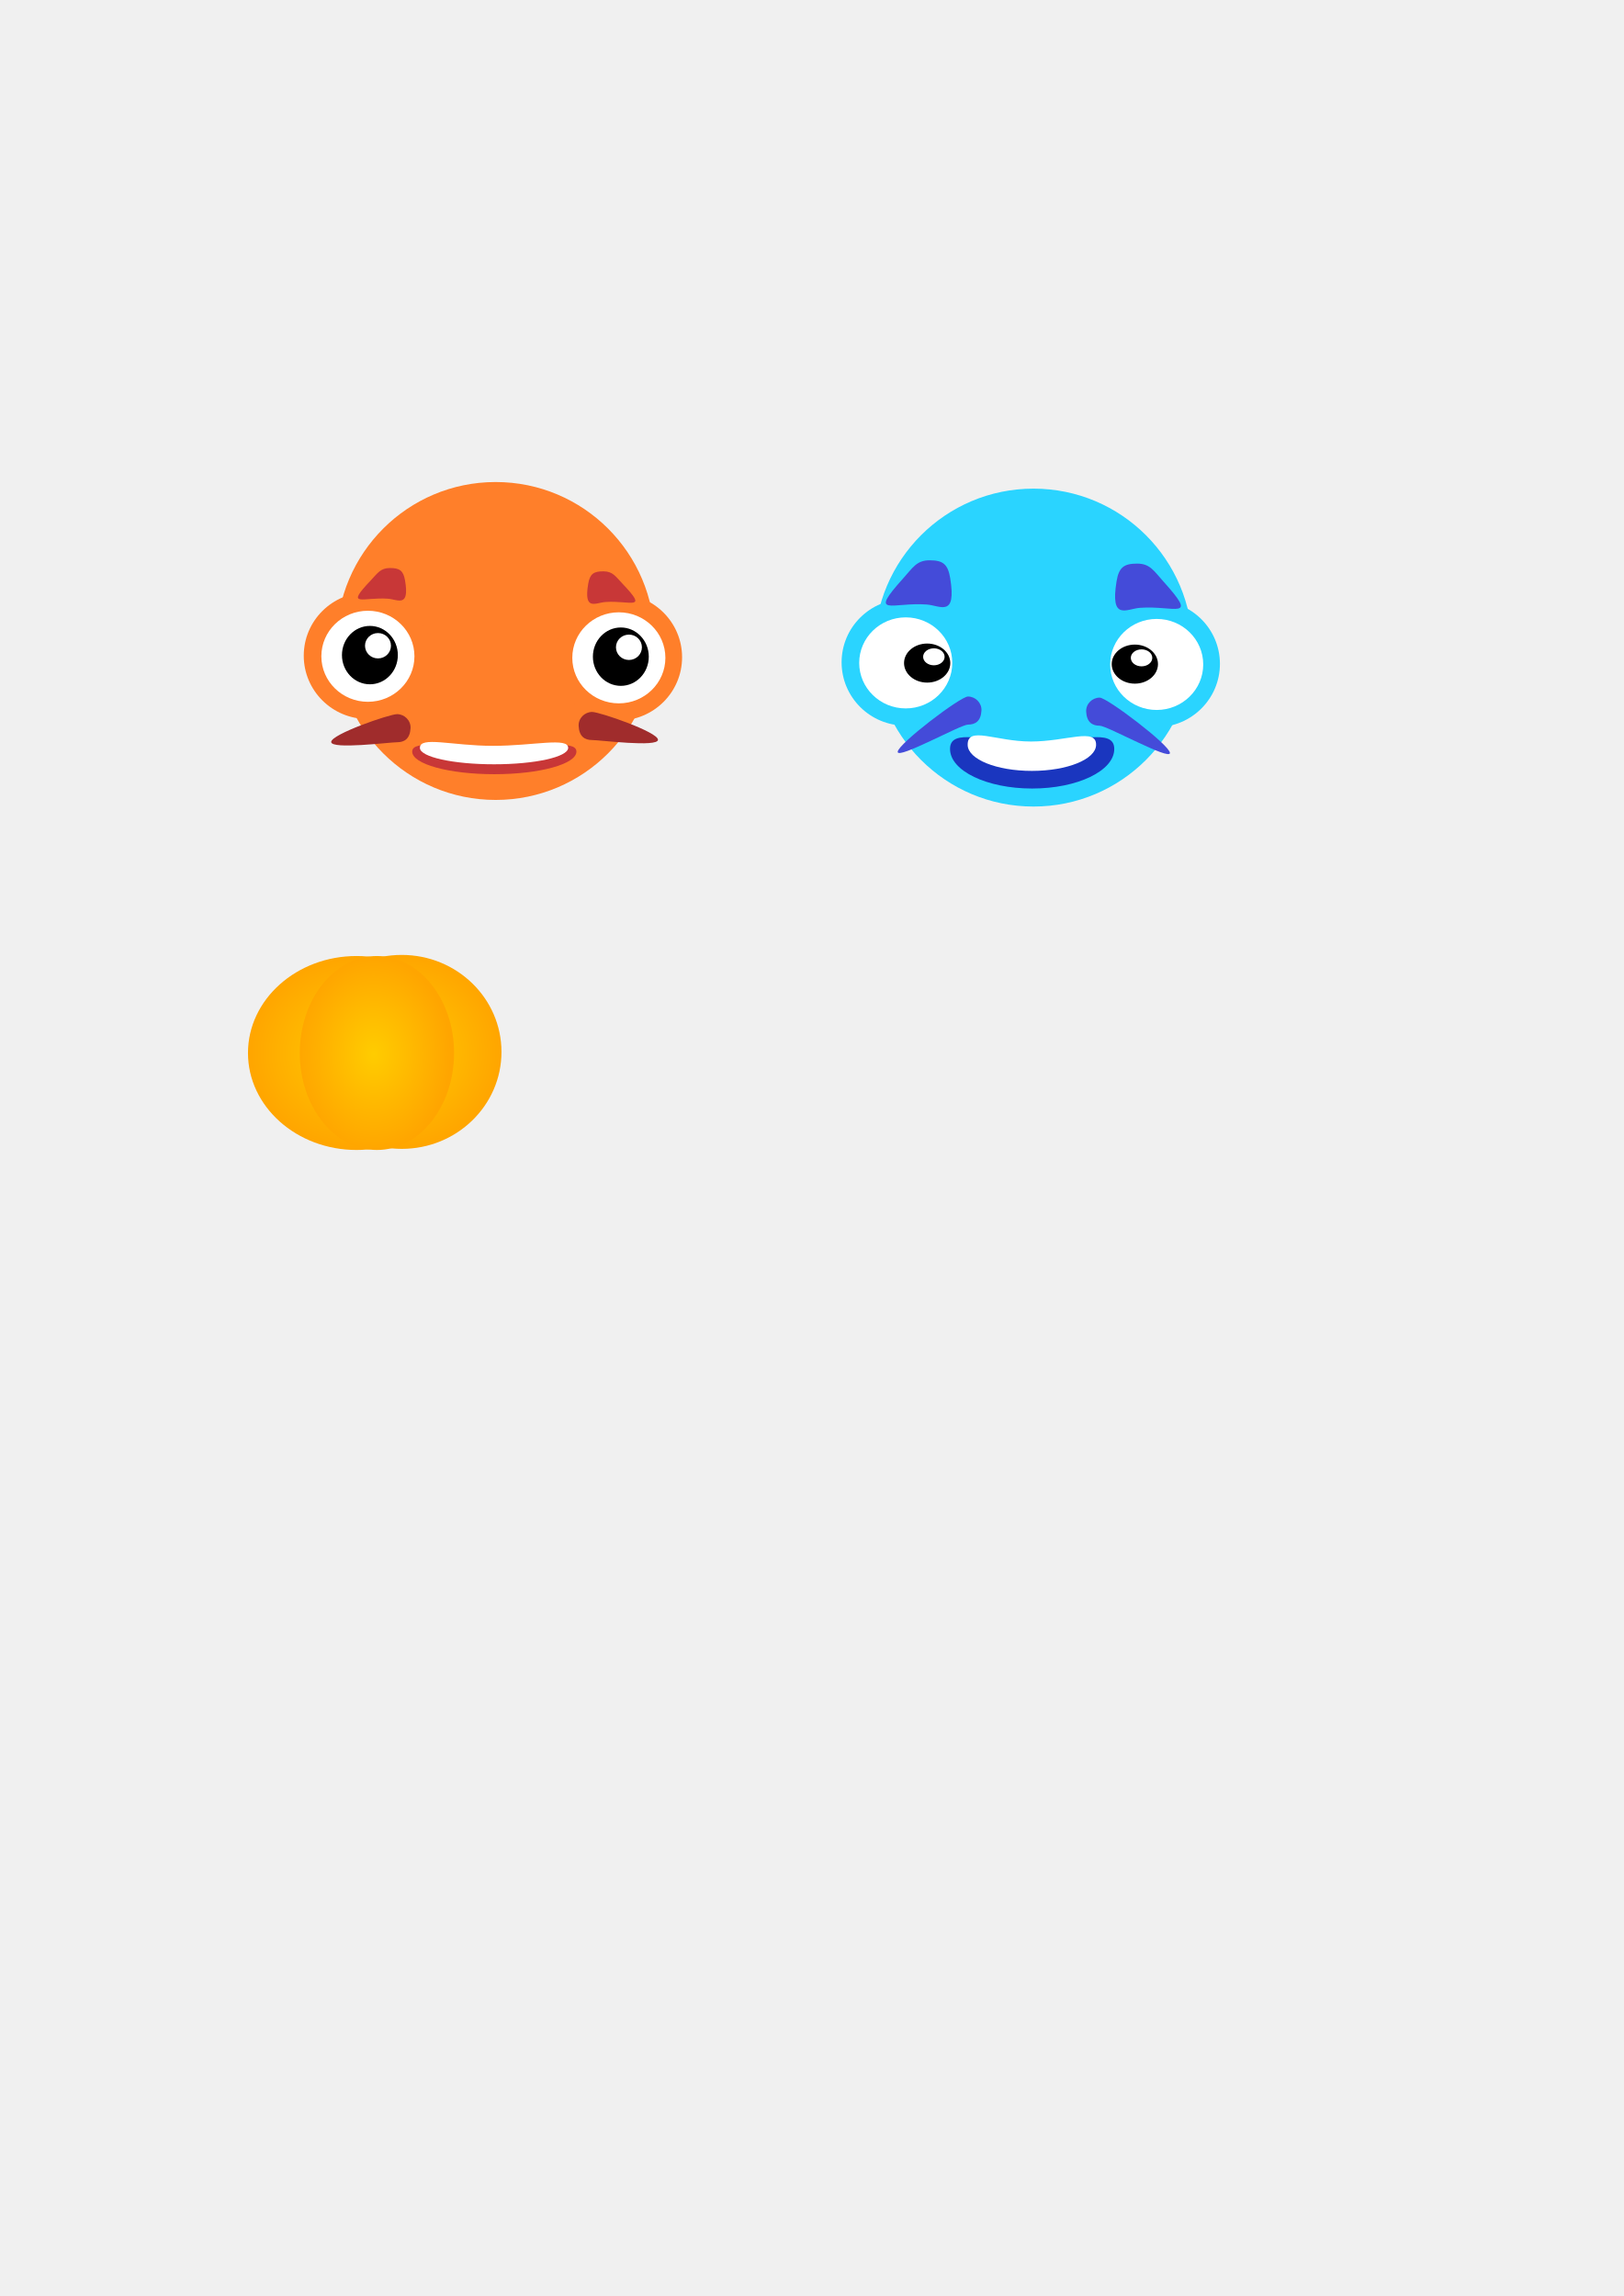
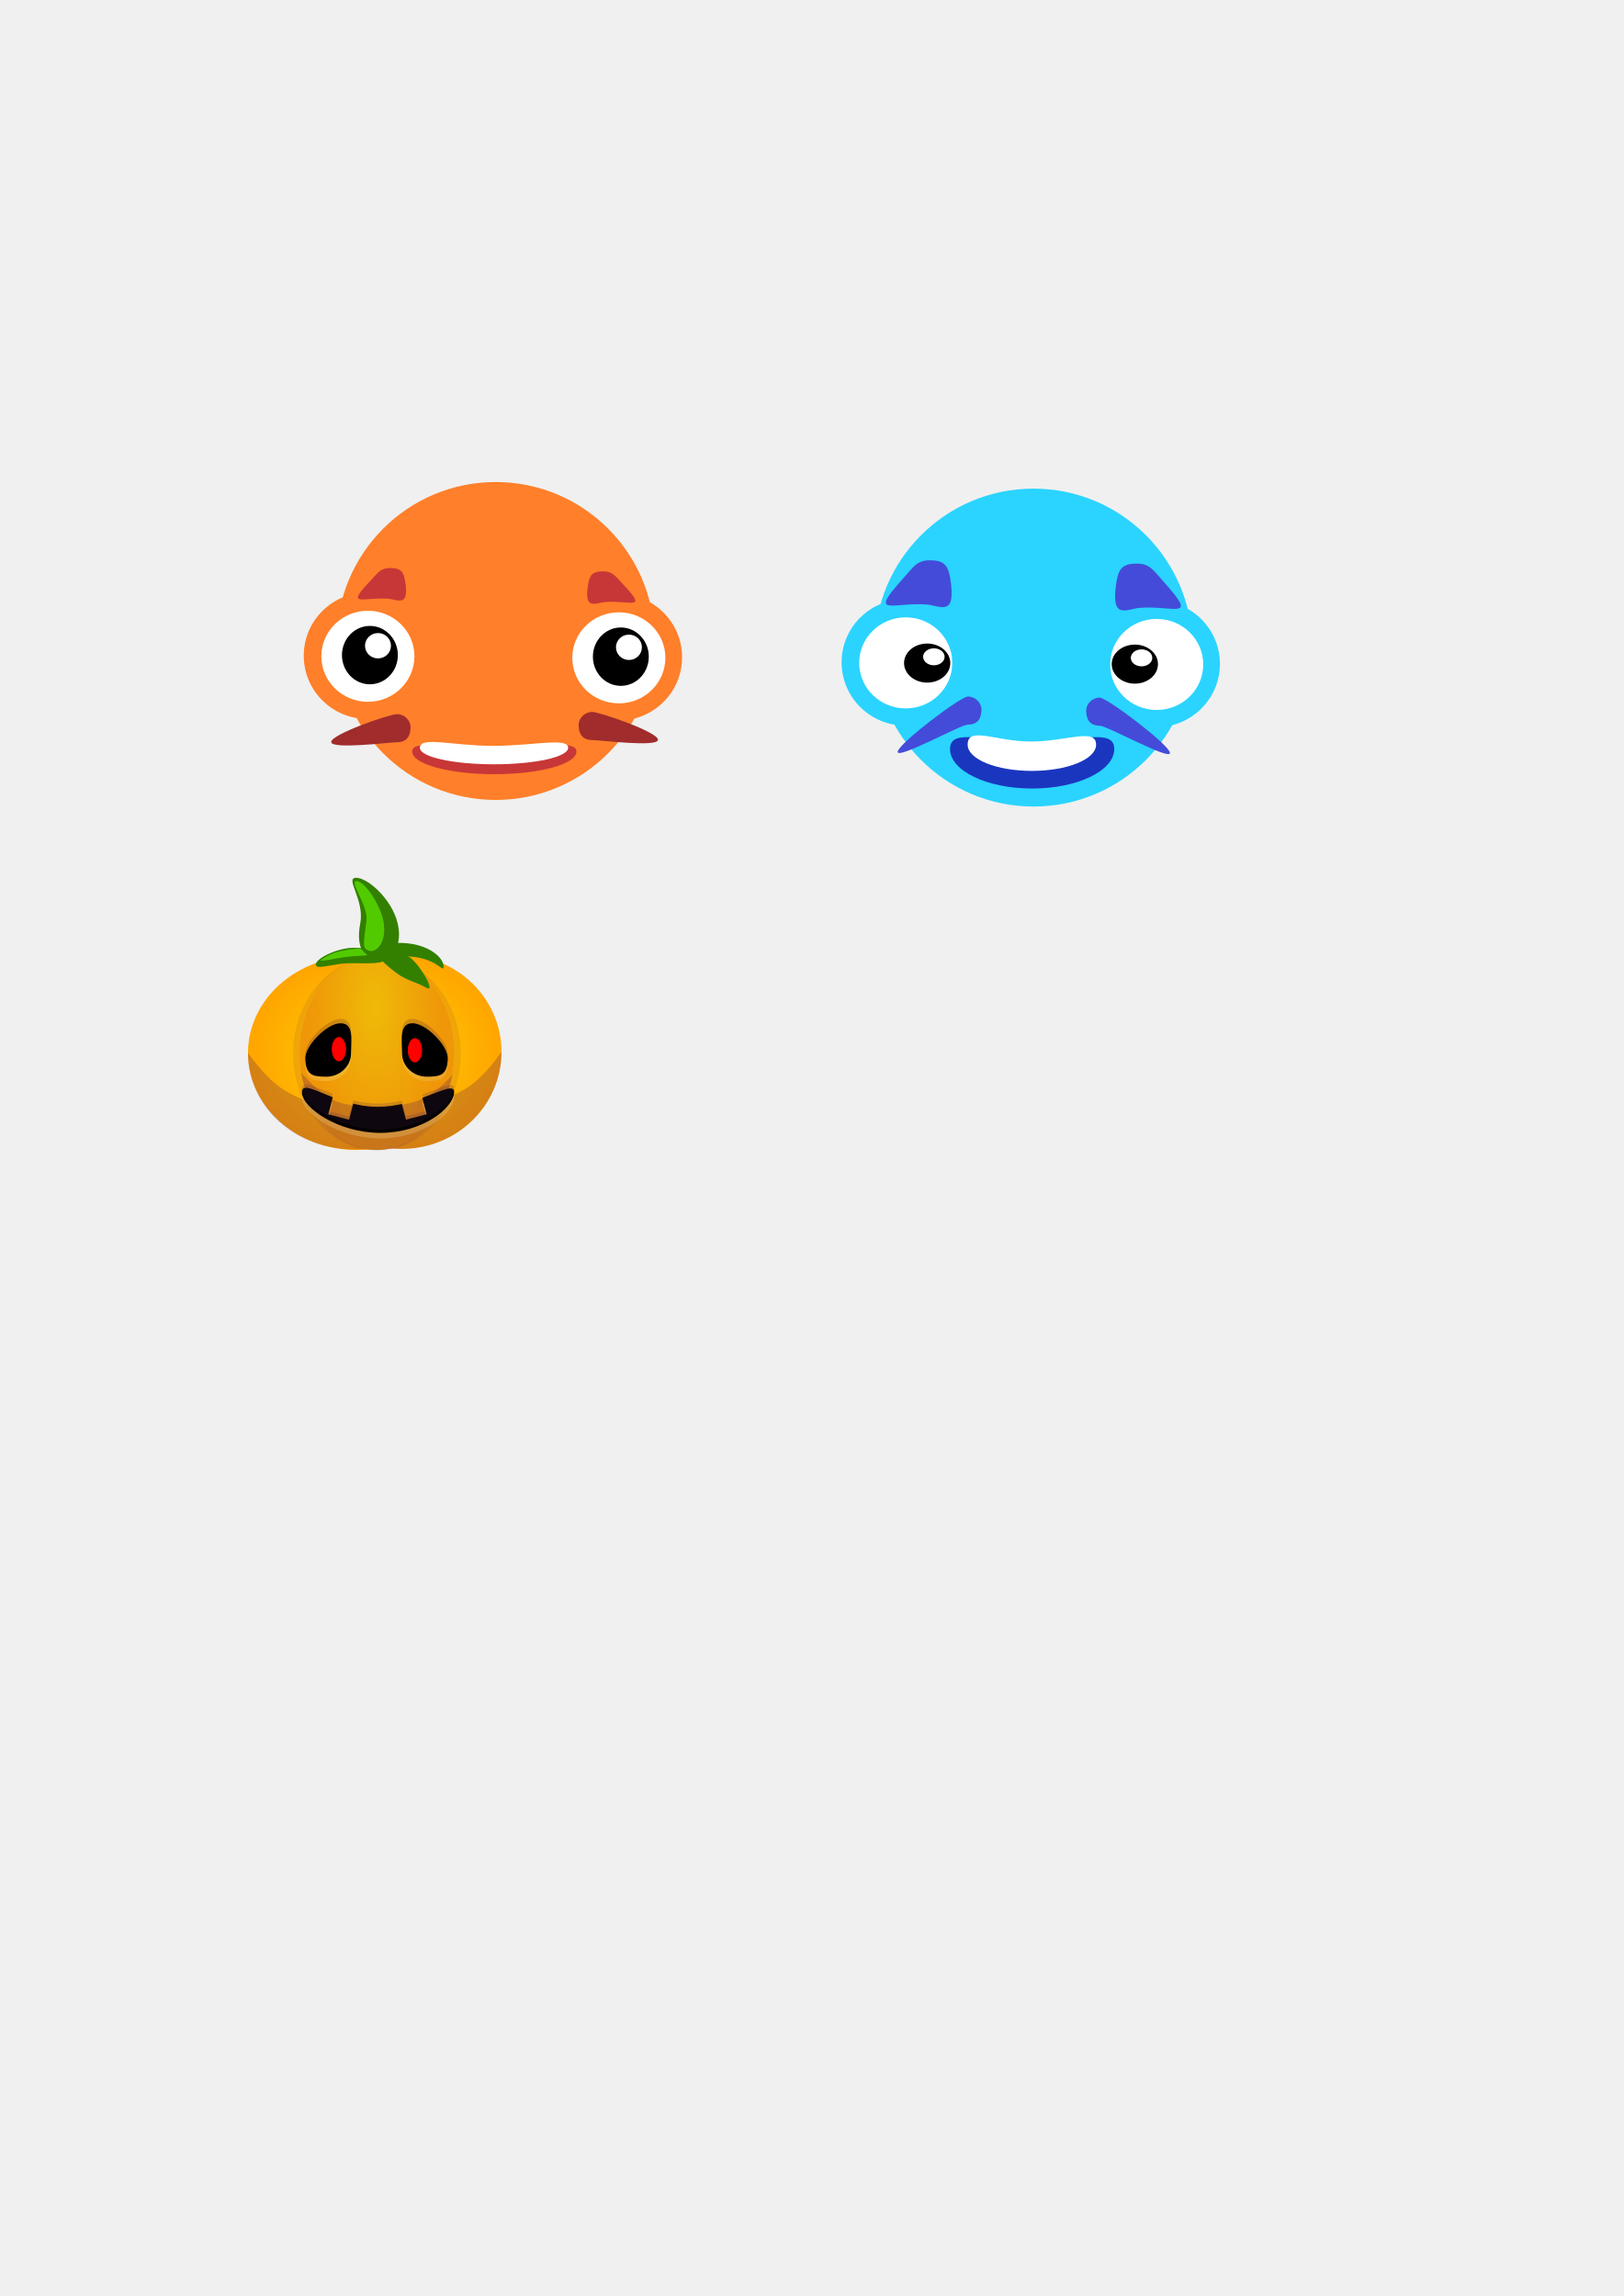
<svg xmlns="http://www.w3.org/2000/svg" xmlns:xlink="http://www.w3.org/1999/xlink" width="744.094" height="1052.362" id="svg2" version="1.1">
  <defs id="defs4">
    <linearGradient id="linearGradient5757">
      <stop style="stop-color:#ffcc00;stop-opacity:1;" offset="0" id="stop5759" />
      <stop style="stop-color:#ffa500;stop-opacity:1;" offset="1" id="stop5761" />
    </linearGradient>
    <radialGradient xlink:href="#linearGradient5757" id="radialGradient5763" cx="149.755" cy="482.636" fx="149.755" fy="482.636" r="41.669" gradientTransform="matrix(1,0,0,1.066667,0,-32.17575)" gradientUnits="userSpaceOnUse" />
-     <radialGradient xlink:href="#linearGradient5757" id="radialGradient5775" gradientUnits="userSpaceOnUse" gradientTransform="matrix(1,0,0,1.066667,0,-32.17575)" cx="149.755" cy="482.636" fx="149.755" fy="482.636" r="41.669" />
-     <radialGradient xlink:href="#linearGradient5757" id="radialGradient5779" gradientUnits="userSpaceOnUse" gradientTransform="matrix(1,0,0,1.066667,0,-32.17575)" cx="147.969" cy="483.11" fx="147.969" fy="483.11" r="41.669" />
+     <radialGradient xlink:href="#linearGradient5757" id="radialGradient5775" gradientUnits="userSpaceOnUse" gradientTransform="matrix(-0.9999678,-0.00880724,0.00781333,-1.06751,295.7344,999.174)" cx="149.755" cy="482.636" fx="149.755" fy="482.636" r="41.669" />
+     <radialGradient xlink:href="#linearGradient5757" id="radialGradient5779" gradientUnits="userSpaceOnUse" gradientTransform="matrix(-0.8640039,0.01762956,-0.04380137,-1.54543,296.956,1168.263)" cx="148.476" cy="459.068" fx="148.476" fy="459.068" r="41.669" />
  </defs>
  <g id="layer1">
    <path style="fill:#ff7f2a;fill-rule:evenodd;stroke:none;stroke-width:1px;stroke-linecap:butt;stroke-linejoin:miter;stroke-opacity:1" id="path2987" d="m 300,293.791 a 72.857,72.857 0 1 1 -145.714,0 72.857,72.857 0 1 1 145.714,0 z" />
    <path style="fill:#ff7f2a;stroke:none" id="path3759" d="m 146.472,165.448 a 22.223,22.223 0 1 1 -44.447,0 22.223,22.223 0 1 1 44.447,0 z" transform="matrix(1.313377,0,0,1.305342,5.206352,84.57279)" />
    <path transform="matrix(0.9597524,0,0,0.9388424,49.34778,145.4705)" d="m 146.472,165.448 a 22.223,22.223 0 1 1 -44.447,0 22.223,22.223 0 1 1 44.447,0 z" id="path3761" style="fill:#ffffff;fill-opacity:1;stroke:none" />
    <path style="fill:#000000;fill-opacity:1;stroke:none" id="path3763" d="m 146.472,165.448 a 22.223,22.223 0 1 1 -44.447,0 22.223,22.223 0 1 1 44.447,0 z" transform="matrix(0.576307,0,0,0.6019974,97.90873,200.6652)" />
    <path transform="matrix(0.2675886,0,0,0.2615531,139.9758,252.6961)" d="m 146.472,165.448 a 22.223,22.223 0 1 1 -44.447,0 22.223,22.223 0 1 1 44.447,0 z" id="path3765" style="fill:#ffffff;fill-opacity:1;stroke:none" />
    <path style="fill:#c83737;fill-opacity:1;stroke:none" d="m 185.617,266.026 c 2.16,12.679 -3.316,8.72 -7.857,8.393 -11.531,-0.831 -19.892,4.286 -7.857,-8.393 3.191,-3.362 4.465,-5.678 8.804,-5.678 4.339,0 6.131,1.109 6.91,5.678 z" id="path3785" />
    <path transform="matrix(1.313377,0,0,1.305342,120.2064,85.28708)" d="m 146.472,165.448 a 22.223,22.223 0 1 1 -44.447,0 22.223,22.223 0 1 1 44.447,0 z" id="path3787" style="fill:#ff7f2a;stroke:none" />
    <path style="fill:#ffffff;fill-opacity:1;stroke:none" id="path3789" d="m 146.472,165.448 a 22.223,22.223 0 1 1 -44.447,0 22.223,22.223 0 1 1 44.447,0 z" transform="matrix(0.9597524,0,0,0.9388424,164.3478,146.1848)" />
    <path transform="matrix(0.576307,0,0,0.6019974,212.9087,201.3795)" d="m 146.472,165.448 a 22.223,22.223 0 1 1 -44.447,0 22.223,22.223 0 1 1 44.447,0 z" id="path3791" style="fill:#000000;fill-opacity:1;stroke:none" />
    <path style="fill:#ffffff;fill-opacity:1;stroke:none" id="path3793" d="m 146.472,165.448 a 22.223,22.223 0 1 1 -44.447,0 22.223,22.223 0 1 1 44.447,0 z" transform="matrix(0.2675886,0,0,0.2615531,254.9758,253.4104)" />
    <path id="path3796" d="m 269.564,267.541 c -2.16,12.679 3.316,8.72 7.857,8.393 11.531,-0.831 19.892,4.286 7.857,-8.393 -3.191,-3.362 -4.465,-5.678 -8.804,-5.678 -4.339,0 -6.131,1.109 -6.91,5.678 z" style="fill:#c83737;fill-opacity:1;stroke:none" />
    <path transform="translate(100.2576,91.67134)" style="fill:#c83737;fill-opacity:1;stroke:none" d="m 163.897,252.826 c 0,5.718 -16.847,10.354 -37.628,10.354 -20.781,0 -37.628,-4.636 -37.628,-10.354 0,-5.718 16.594,-1.768 37.376,-1.768 20.781,0 37.881,-3.951 37.881,1.768 z" id="path3798" />
    <path id="path3803" d="m 260.367,342.868 c -0.202,4.103 -15.207,7.438 -33.966,7.438 -18.759,0 -33.782,-3.334 -33.966,-7.438 -0.253,-5.623 14.727,-1.017 33.486,-1.017 18.759,0 34.699,-4.101 34.447,1.017 z" style="fill:#ffffff;fill-opacity:1;stroke:none" />
    <path style="fill:#a02c2c;fill-opacity:1;stroke:none" d="m 188.141,333.765 c -0.253,4.819 -2.77,6.44 -6.187,6.44 -3.417,0 -30.178,3.43 -30.178,-0.126 0,-3.557 26.761,-12.753 30.178,-12.753 3.417,0 6.373,2.888 6.187,6.44 z" id="path3805" />
    <path id="path3808" d="m 265.173,332.755 c 0.253,4.819 2.77,6.44 6.187,6.44 3.417,0 30.178,3.43 30.178,-0.126 0,-3.557 -26.761,-12.753 -30.178,-12.753 -3.417,0 -6.373,2.888 -6.187,6.44 z" style="fill:#a02c2c;fill-opacity:1;stroke:none" />
    <path d="m 300,293.791 a 72.857,72.857 0 1 1 -145.714,0 72.857,72.857 0 1 1 145.714,0 z" id="path3810" style="fill:#2ad4ff;fill-opacity:1;fill-rule:evenodd;stroke:none" transform="translate(246.4772,3.030458)" />
    <path transform="matrix(1.313377,0,0,1.305342,251.6836,87.60325)" d="m 146.472,165.448 a 22.223,22.223 0 1 1 -44.447,0 22.223,22.223 0 1 1 44.447,0 z" id="path3812" style="fill:#2ad4ff;fill-opacity:1;stroke:none" />
    <path style="fill:#ffffff;fill-opacity:1;stroke:none" id="path3814" d="m 146.472,165.448 a 22.223,22.223 0 1 1 -44.447,0 22.223,22.223 0 1 1 44.447,0 z" transform="matrix(0.9597524,0,0,0.9388424,295.825,148.5009)" />
    <path transform="matrix(0.4769449,0,0,0.4027703,365.6351,237.2807)" d="m 146.472,165.448 a 22.223,22.223 0 1 1 -44.447,0 22.223,22.223 0 1 1 44.447,0 z" id="path3816" style="fill:#000000;fill-opacity:1;stroke:none" />
    <path style="fill:#ffffff;fill-opacity:1;stroke:none" id="path3818" d="m 146.472,165.448 a 22.223,22.223 0 1 1 -44.447,0 22.223,22.223 0 1 1 44.447,0 z" transform="matrix(0.2214532,0,0,0.1749938,400.4493,272.0924)" />
    <path id="path3820" d="m 435.452,264.991 c 2.951,18.262 -4.53,12.56 -10.733,12.089 -15.751,-1.196 -27.172,6.173 -10.733,-12.089 4.359,-4.842 6.099,-8.179 12.026,-8.179 5.928,0 8.375,1.597 9.439,8.179 z" style="fill:#444bd9;fill-opacity:1;stroke:none" />
    <path style="fill:#2ad4ff;fill-opacity:1;stroke:none" id="path3822" d="m 146.472,165.448 a 22.223,22.223 0 1 1 -44.447,0 22.223,22.223 0 1 1 44.447,0 z" transform="matrix(1.313377,0,0,1.305342,366.6836,88.31754)" />
    <path transform="matrix(0.9597524,0,0,0.9388424,410.825,149.2152)" d="m 146.472,165.448 a 22.223,22.223 0 1 1 -44.447,0 22.223,22.223 0 1 1 44.447,0 z" id="path3824" style="fill:#ffffff;fill-opacity:1;stroke:none" />
    <path style="fill:#000000;fill-opacity:1;stroke:none" id="path3826" d="m 146.472,165.448 a 22.223,22.223 0 1 1 -44.447,0 22.223,22.223 0 1 1 44.447,0 z" transform="matrix(0.4769449,0,0,0.4027703,460.8077,237.7586)" />
    <path transform="matrix(0.2214532,0,0,0.1749938,495.622,272.5702)" d="m 146.472,165.448 a 22.223,22.223 0 1 1 -44.447,0 22.223,22.223 0 1 1 44.447,0 z" id="path3828" style="fill:#ffffff;fill-opacity:1;stroke:none" />
    <path id="path3832" d="m 510.632,343.288 c 0,10.013 -16.847,18.13 -37.628,18.13 -20.781,0 -37.628,-8.117 -37.628,-18.13 0,-10.013 16.594,-3.095 37.376,-3.095 20.781,0 37.881,-6.917 37.881,3.095 z" style="fill:#1a36bf;fill-opacity:1;stroke:none" />
    <path style="fill:#ffffff;fill-opacity:1;stroke:none" d="m 502.299,341.492 c -0.175,6.534 -13.172,11.844 -29.421,11.844 -16.249,0 -29.261,-5.31 -29.421,-11.844 -0.219,-8.954 12.756,-1.62 29.005,-1.62 16.249,0 30.056,-6.53 29.837,1.62 z" id="path3834" />
    <path id="path3836" d="m 449.77,325.684 c -0.253,4.819 -2.77,6.44 -6.187,6.44 -3.417,0 -32.199,16.057 -32.199,12.501 0,-3.557 28.782,-25.38 32.199,-25.38 3.417,0 6.373,2.888 6.187,6.44 z" style="fill:#444bd9;fill-opacity:1;stroke:none" />
    <path style="fill:#444bd9;fill-opacity:1;stroke:none" d="m 497.761,326.189 c 0.253,4.819 2.77,6.44 6.187,6.44 3.417,0 32.199,16.057 32.199,12.501 0,-3.557 -28.782,-25.38 -32.199,-25.38 -3.417,0 -6.373,2.888 -6.187,6.44 z" id="path3840" />
    <path style="fill:#444bd9;fill-opacity:1;stroke:none" d="m 511.674,266.506 c -2.951,18.262 4.53,12.56 10.733,12.089 15.751,-1.196 27.172,6.173 10.733,-12.089 -4.359,-4.842 -6.099,-8.179 -12.026,-8.179 -5.928,0 -8.375,1.597 -9.439,8.179 z" id="path3842" />
    <path style="fill:url(#radialGradient5763);fill-opacity:1;stroke:none" id="path5247" d="m 191.424,482.636 a 41.669,44.447 0 1 1 -83.338,0 41.669,44.447 0 1 1 83.338,0 z" transform="matrix(1.193939,0,0,1,-15.40636,0)" />
    <path d="m 191.424,482.636 a 41.669,44.447 0 1 1 -83.338,0 41.669,44.447 0 1 1 83.338,0 z" id="path5773" style="fill:url(#radialGradient5775);fill-opacity:1;stroke:none" transform="matrix(1.09697,0,0,1,19.82348,-0.5050763)" />
+     <path transform="matrix(1.193939,0,0,1,-15.40636,0)" style="opacity:0.25;fill:#57104f;fill-opacity:1;stroke:none" d="m 181.06,502.334 c -10.394,22.881 -9.137,24.496 -32.151,24.496 -23.013,0 -40.823,-19.647 -40.823,-44.194 11.21,18.132 17.915,22.227 40.611,26.769 7.572,1.515 12.086,0.1 32.362,-7.071 z" id="path3073" />
+     <path transform="matrix(1.09697,0,0,1,19.82348,-0.5050763)" style="opacity:0.25;fill:#57104f;fill-opacity:1;stroke:none" d="m 191.424,482.636 c 0,24.547 -18.656,44.447 -41.669,44.447 -23.013,0 -26.935,-1.717 -34.993,-21.971 9.439,3.232 22.679,4.227 34.302,2.525 21.086,-3.086 29.698,-5.354 42.359,-25.001 z" id="path3075" />
    <path transform="matrix(0.8484848,0,0,1,45.67114,0)" style="fill:url(#radialGradient5779);fill-opacity:1;stroke:none" id="path5777" d="m 191.424,482.636 a 41.669,44.447 0 1 1 -83.338,0 41.669,44.447 0 1 1 83.338,0 z" />
+     <path transform="matrix(0.8484848,0,0,1,45.67114,0)" style="opacity:0.25;fill:#57104f;fill-opacity:1;stroke:none" d="m 190.68,492.611 c -4.762,16.971 -17.912,34.471 -40.925,34.471 -23.013,0 -36.907,-17.753 -41.074,-35.482 13.691,12.323 17.763,15.531 40.776,15.531 23.013,0 30.21,-4.723 41.222,-14.521 z" id="path3077" />
+     <path style="fill:#f6fbbf;fill-opacity:1;opacity:0.2" d="m 184.249,484.762 c 0,5.928 5.088,10.733 11.364,10.733 6.276,0 9.344,-0.765 9.596,-8.207 0.201,-5.924 -9.886,-16.289 -16.162,-16.289 -6.276,0 -4.798,7.836 -4.798,13.763 z" id="path3972" />
+     <path d="m 191.424,482.636 a 41.669,44.447 0 1 1 -83.338,0 41.669,44.447 0 1 1 83.338,0 z" id="path3851" style="opacity:0.1;fill:#57104f;fill-opacity:1;stroke:none" transform="matrix(0.9212121,0,0,1,34.77986,0.2525377)" />
+     <path id="path3970" d="m 160.867,484.762 c 0,5.928 -5.088,10.733 -11.364,10.733 -6.276,0 -9.344,-0.765 -9.596,-8.207 -0.201,-5.924 9.886,-16.289 16.162,-16.289 6.276,0 4.798,7.836 4.798,13.763 z" style="fill:#f6fbbf;fill-opacity:1;opacity:0.2" />
+     <path id="path3974" d="m 160.867,480.762 c 0,5.928 -5.088,10.733 -11.364,10.733 -6.276,0 -9.344,-0.765 -9.596,-8.207 -0.201,-5.924 9.886,-16.289 16.162,-16.289 6.276,0 4.798,7.836 4.798,13.763 z" style="fill:#3f123a;fill-opacity:1;opacity:0.2" />
+     <path style="fill:#000000;fill-opacity:1" d="m 160.867,482.762 c 0,5.928 -5.088,10.733 -11.364,10.733 -6.276,0 -9.344,-0.765 -9.596,-8.207 -0.201,-5.924 9.886,-16.289 16.162,-16.289 6.276,0 4.798,7.836 4.798,13.763 z" id="path3853" />
+     <path style="fill:#3f123a;fill-opacity:1;opacity:0.2" d="m 184.249,480.762 c 0,5.928 5.088,10.733 11.364,10.733 6.276,0 9.344,-0.765 9.596,-8.207 0.201,-5.924 -9.886,-16.289 -16.162,-16.289 -6.276,0 -4.798,7.836 -4.798,13.763 z" id="path3976" />
+     <path id="path3858" d="m 184.249,482.762 c 0,5.928 5.088,10.733 11.364,10.733 6.276,0 9.344,-0.765 9.596,-8.207 0.201,-5.924 -9.886,-16.289 -16.162,-16.289 -6.276,0 -4.798,7.836 -4.798,13.763 z" style="fill:#000000;fill-opacity:1" />
+     <path id="path3874" d="m 140.346,501.114 c -1.322,-0.03 -2.038,0.632 -1.969,2.312 0.279,6.78 16.488,18.344 35.875,18.344 19.387,0 33.235,-11.199 33.844,-18.344 0.363,-4.256 -5.523,-0.957 -14.531,2.281 l 1.969,7.531 -9.5,2.5 -1.906,-7.219 c -3.513,0.801 -7.257,1.344 -11.125,1.344 -3.895,0 -7.639,-0.62 -11.125,-1.469 l -1.906,7.344 -9.531,-2.5 2.031,-7.812 c -5.536,-2.13 -9.806,-4.26 -12.125,-4.312 z" style="opacity:0.2;fill:#f6fbbf;fill-opacity:1" />
+     <path style="fill:#000000;fill-opacity:1" d="m 140.346,498.589 c -1.322,-0.03 -2.038,0.632 -1.969,2.312 0.279,6.78 16.488,18.344 35.875,18.344 19.387,0 33.235,-11.199 33.844,-18.344 0.363,-4.256 -5.523,-0.957 -14.531,2.281 l 1.969,7.531 -9.5,2.5 -1.906,-7.219 c -3.513,0.801 -7.257,1.344 -11.125,1.344 -3.895,0 -7.639,-0.62 -11.125,-1.469 l -1.906,7.344 -9.531,-2.5 2.031,-7.812 c -5.536,-2.13 -9.806,-4.26 -12.125,-4.312 z" id="path3860" />
+     <path id="path3876" d="m 140.346,497.073 c -1.322,-0.03 -2.038,0.632 -1.969,2.312 0.279,6.78 16.488,18.344 35.875,18.344 19.387,0 33.235,-11.199 33.844,-18.344 0.363,-4.256 -5.523,-0.957 -14.531,2.281 l 1.969,7.531 -9.5,2.5 -1.906,-7.219 c -3.513,0.801 -7.257,1.344 -11.125,1.344 -3.895,0 -7.639,-0.62 -11.125,-1.469 l -1.906,7.344 -9.531,-2.5 2.031,-7.812 c -5.536,-2.13 -9.806,-4.26 -12.125,-4.312 z" style="opacity:0.2;fill:#4d254a;fill-opacity:1" />
+     <path style="fill:#ff0000;fill-opacity:1" id="path3978" d="m 108.591,515.466 a 3.283,5.556 0 1 1 -6.566,0 3.283,5.556 0 1 1 6.566,0 z" transform="translate(50.00255,-34.59772)" />
+     <path transform="translate(84.85281,-34.09265)" d="m 108.591,515.466 a 3.283,5.556 0 1 1 -6.566,0 3.283,5.556 0 1 1 6.566,0 z" id="path3980" style="fill:#ff0000;fill-opacity:1" />
+     <path style="fill:#338000;fill-opacity:1" d="m 176.524,439.326 c 0,2.72 -7.903,2.147 -15.784,2.147 -7.88,0 -16.036,3.351 -16.036,0.631 0,-2.72 9.671,-7.702 17.551,-7.702 7.88,0 14.268,2.205 14.268,4.925 z" id="path3982" />
+     <path style="fill:#338000;fill-opacity:1" d="m 203.293,442.988 c 0,3.208 -2.265,-2.778 -12.879,-4.293 -8.008,-1.143 -17.173,0.177 -17.173,-3.03 0,-3.208 10.097,-4.545 17.93,-2.525 7.837,2.02 12.122,6.641 12.122,9.849 z" id="path3984" />
+     <path transform="matrix(0.599591,-0.8003066,0.8003066,0.599591,-343.1122,375.8583)" style="fill:#338000;fill-opacity:1" d="m 267.943,462.94 c 0,6.137 -5.957,19.416 -6.618,13.99 -0.696,-5.71 -2.776,-8.762 -2.776,-14.898 0,-6.137 0.507,-13.183 3.436,-13.183 2.929,0 5.958,7.955 5.958,14.092 z" id="path3986" />
+     <path style="fill:#338000;fill-opacity:1" d="m 182.261,423.32 c 2.577,11.193 -3.564,16.89 -9.021,16.89 -5.457,0 -10.453,-4.972 -8.162,-16.89 2.124,-11.049 -7.318,-20.991 -1.861,-20.991 5.457,0 16.514,10.003 19.044,20.991 z" id="path3990" />
+     <path id="path3996" d="m 175.643,421.893 c 2.013,10.245 -3.432,15.195 -6.794,13.771 -2.831,-1.2 -2.326,-2.538 -0.916,-13.518 0.916,-7.135 -8.18,-18.302 -4.529,-18.302 3.651,0 10.798,10.718 12.238,18.049 z" style="fill:#51cb00;fill-opacity:1" />
+     <path id="path3998" d="m 168.064,437.432 c 1.079,0.695 -2.916,0.568 -6.061,0.821 -7.855,0.631 -17.013,3.185 -14.773,1.641 3.03,-2.088 5.518,-3.685 14.142,-4.861 5.737,-0.782 3.904,0.603 6.692,2.399 z" style="fill:#51cb00;fill-opacity:1" />
  </g>
</svg>
